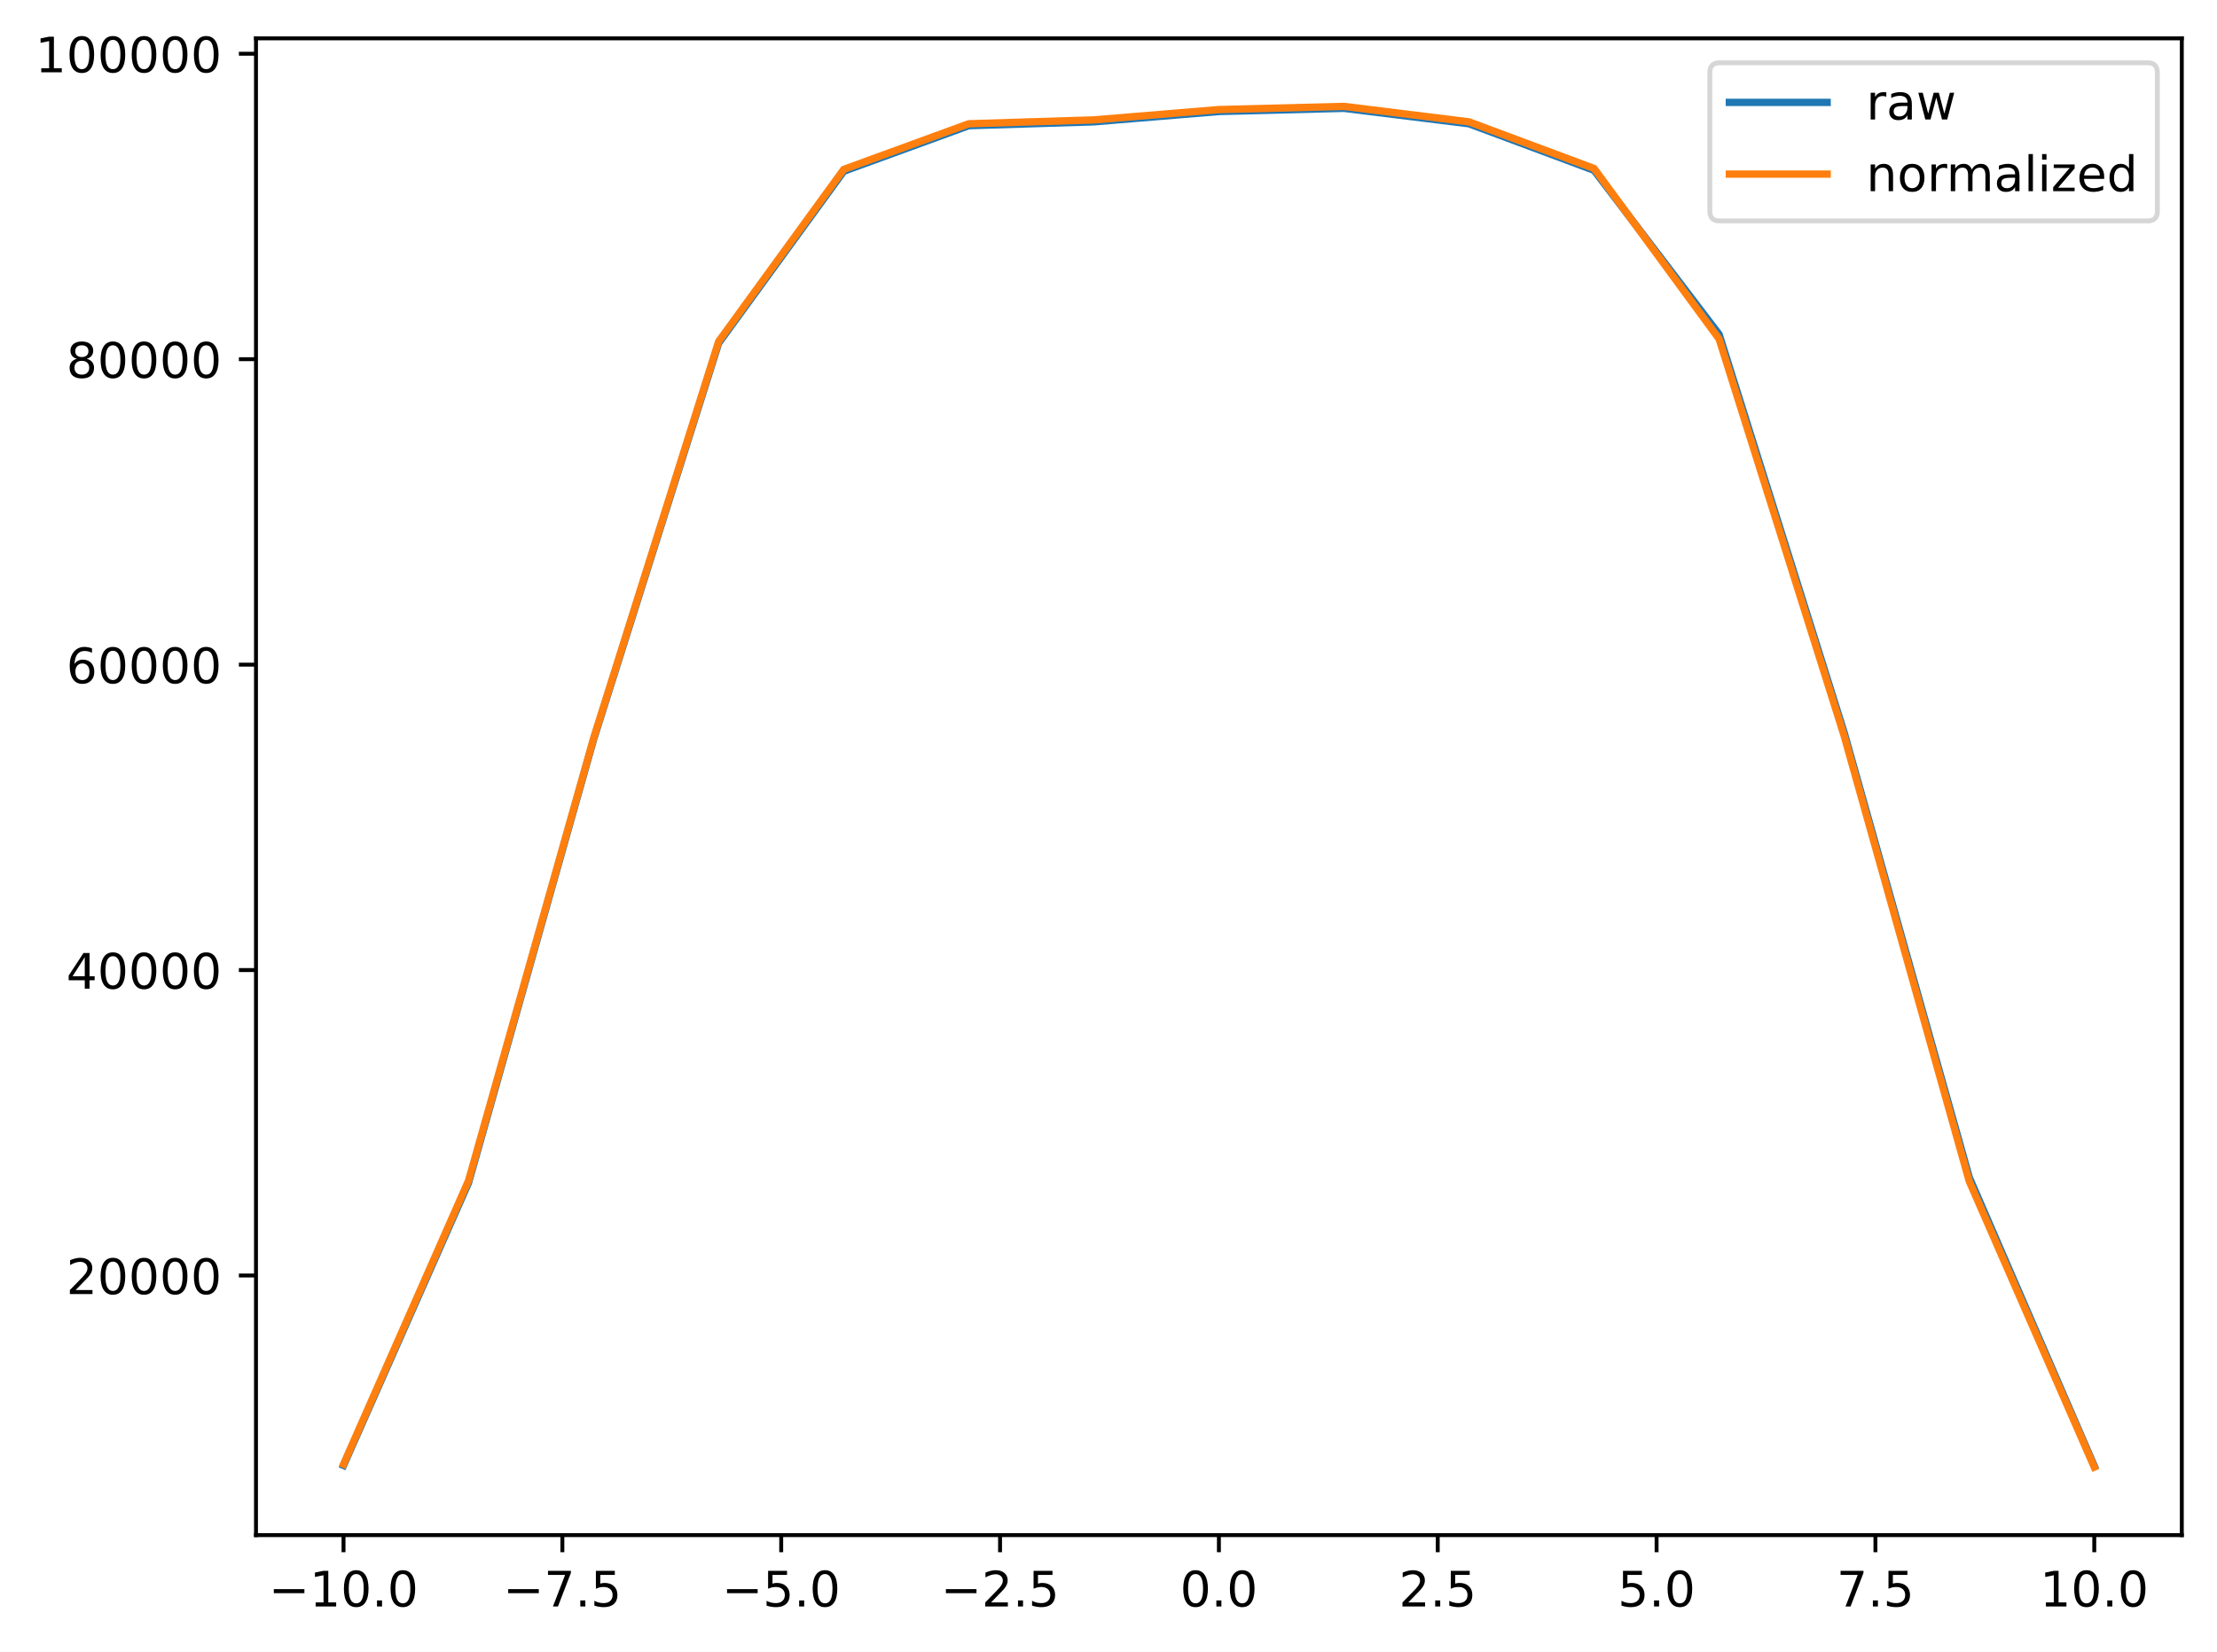
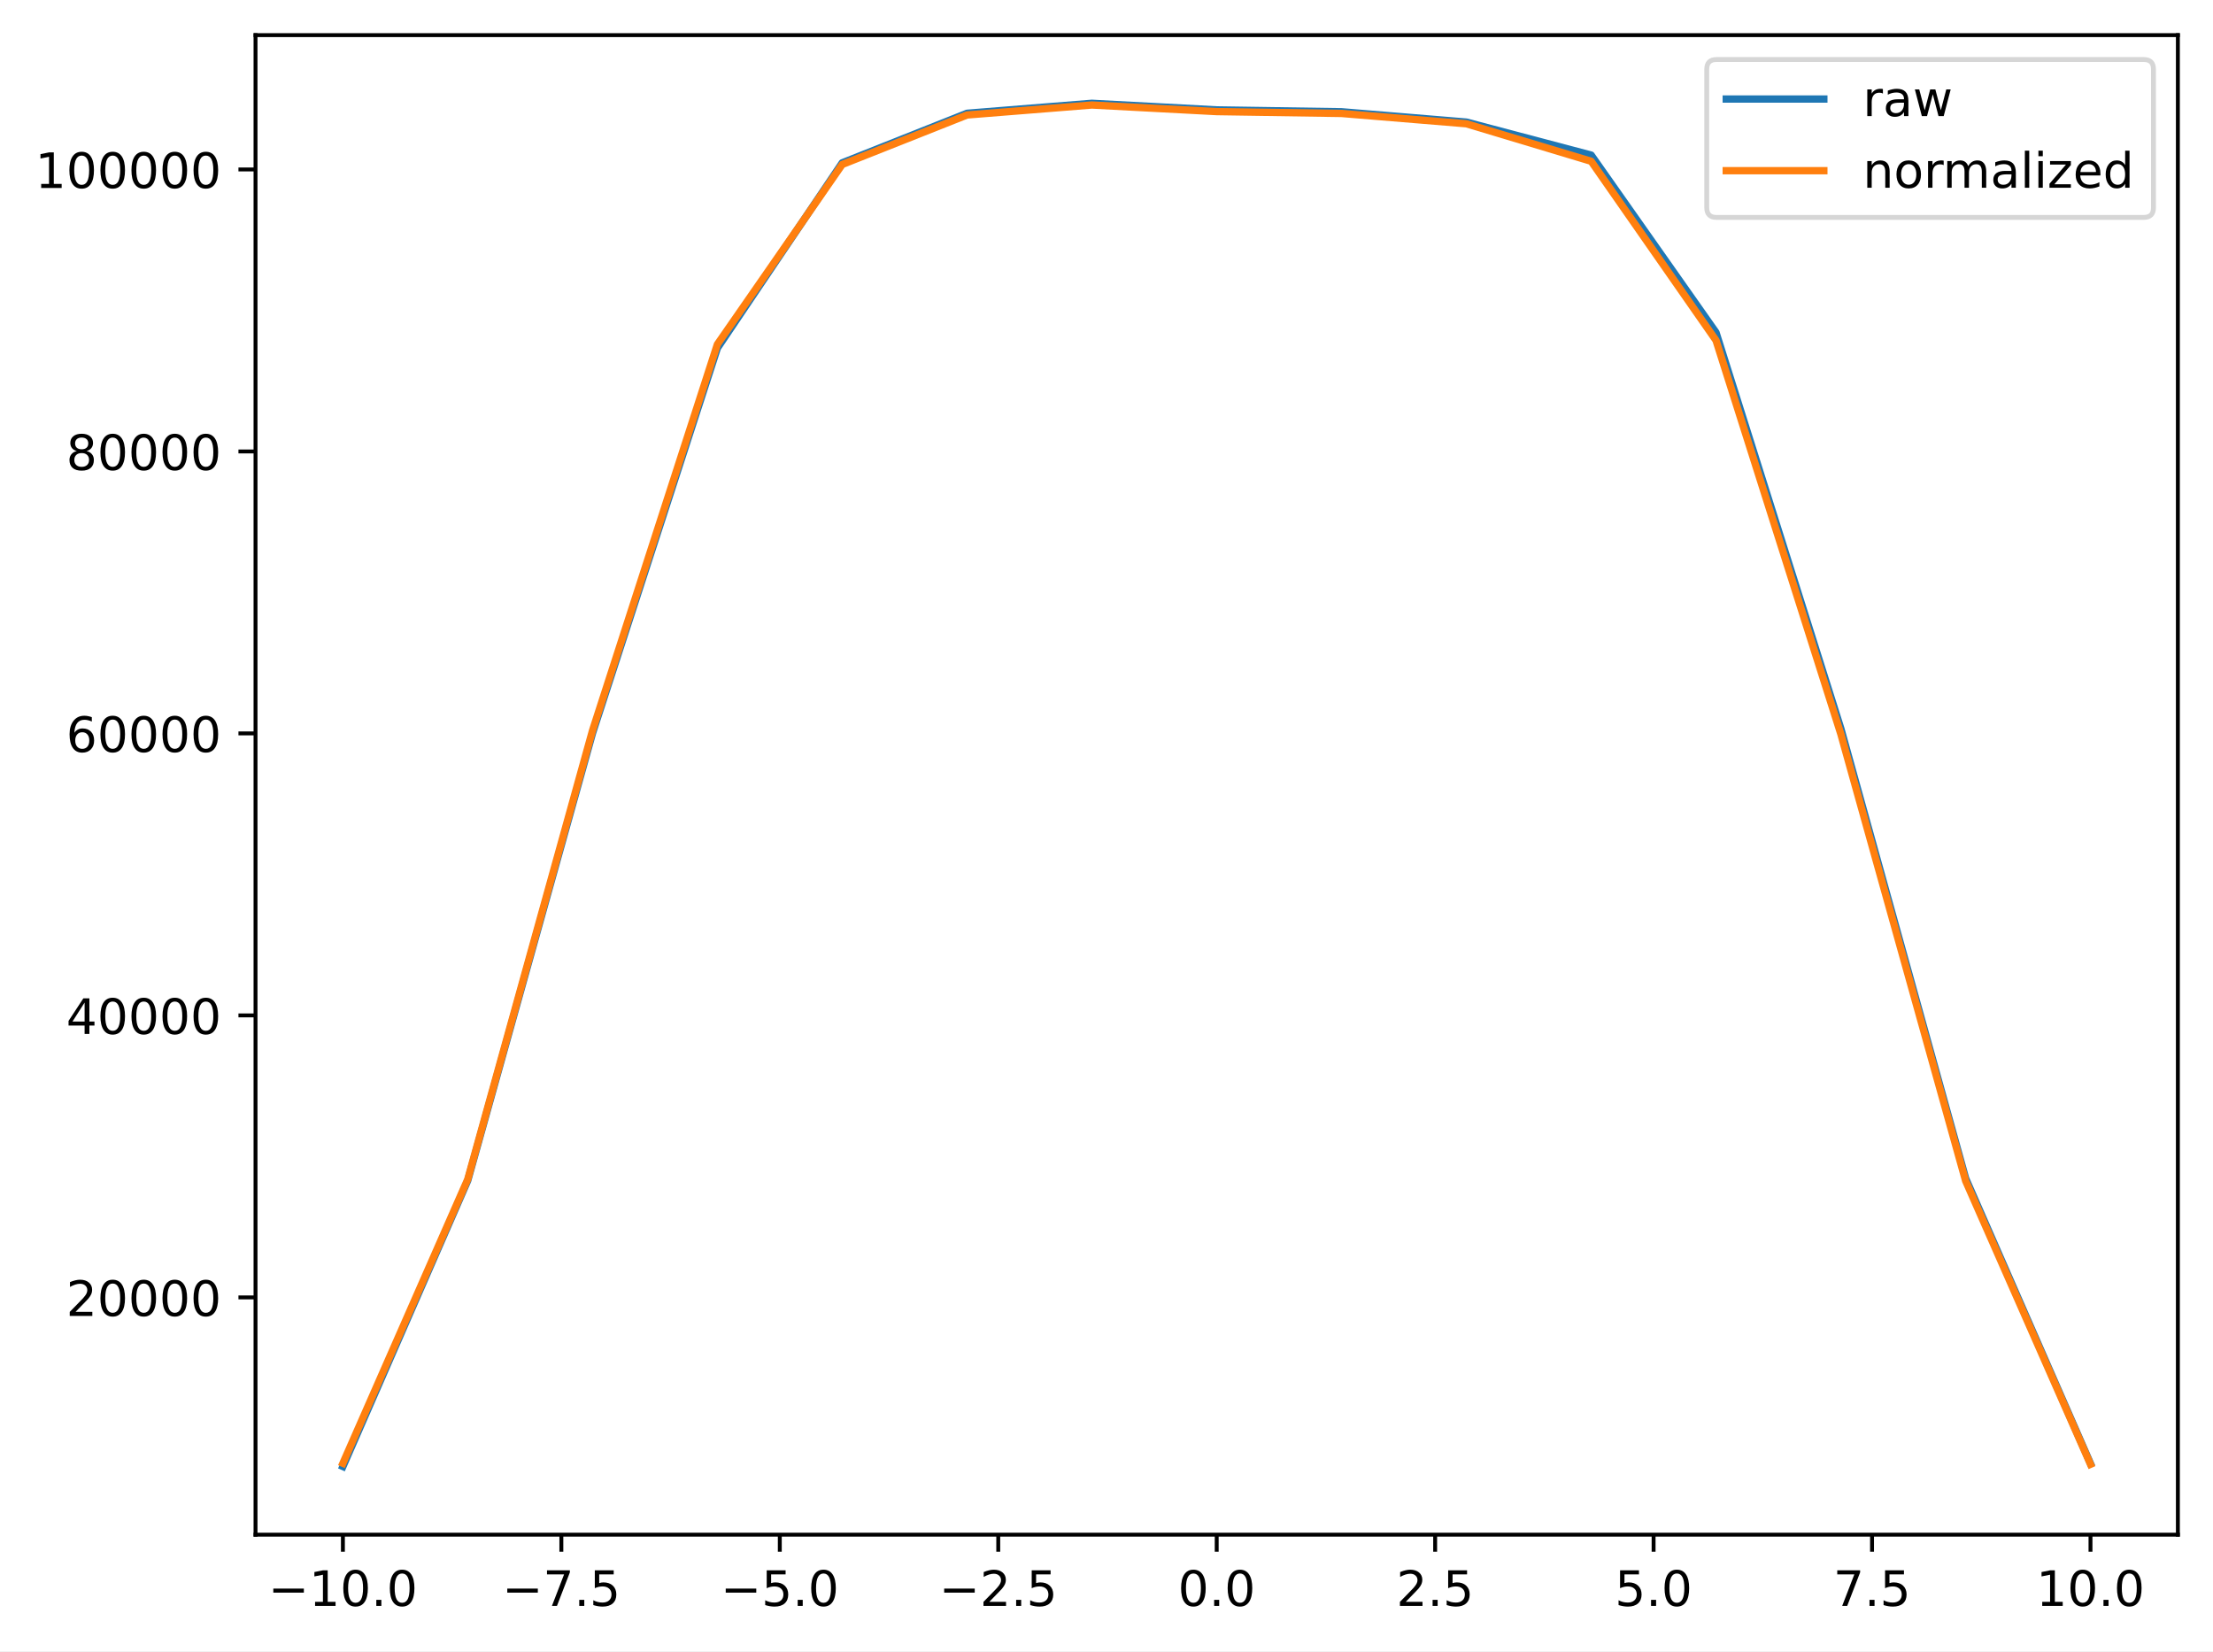
- <svg xmlns="http://www.w3.org/2000/svg" xmlns:xlink="http://www.w3.org/1999/xlink" height="337.987pt" version="1.1" viewBox="0 0 453.6 337.987" width="453.6pt">
+ <svg xmlns="http://www.w3.org/2000/svg" xmlns:xlink="http://www.w3.org/1999/xlink" height="338.4pt" version="1.1" viewBox="0 0 453.6 338.4" width="453.6pt">
  <defs>
    <style type="text/css">
*{stroke-linecap:butt;stroke-linejoin:round;}
  </style>
  </defs>
  <g id="figure_1">
    <g id="patch_1">
-       <path d="M 0 337.987  L 453.6 337.987  L 453.6 0  L 0 0  z " style="fill:#ffffff;" />
+       <path d="M 0 338.4  L 453.6 338.4  L 453.6 0  L 0 0  z " style="fill:#ffffff;" />
    </g>
    <g id="axes_1">
      <g id="patch_2">
-         <path d="M 52.375 314.109  L 446.4 314.109  L 446.4 7.847  L 52.375 7.847  z " style="fill:#ffffff;" />
+         <path d="M 52.375 314.522  L 446.4 314.522  L 446.4 7.2  L 52.375 7.2  z " style="fill:#ffffff;" />
      </g>
      <g id="matplotlib.axis_1">
        <g id="xtick_1">
          <g id="line2d_1">
            <defs>
-               <path d="M 0 0  L 0 3.5  " id="m1e432ecb9d" style="stroke:#000000;stroke-width:0.8;" />
-             </defs>
-             <g>
-               <use style="stroke:#000000;stroke-width:0.8;" x="70.285" xlink:href="#m1e432ecb9d" y="314.109" />
+               <path d="M 0 0  L 0 3.5  " id="m6383fa5a9d" style="stroke:#000000;stroke-width:0.8;" />
+             </defs>
+             <g>
+               <use style="stroke:#000000;stroke-width:0.8;" x="70.285" xlink:href="#m6383fa5a9d" y="314.522" />
            </g>
          </g>
          <g id="text_1">
            <defs>
              <path d="M 10.594 35.5  L 73.188 35.5  L 73.188 27.203  L 10.594 27.203  z " id="DejaVuSans-8722" />
              <path d="M 12.406 8.297  L 28.516 8.297  L 28.516 63.922  L 10.984 60.406  L 10.984 69.391  L 28.422 72.906  L 38.281 72.906  L 38.281 8.297  L 54.391 8.297  L 54.391 0  L 12.406 0  z " id="DejaVuSans-49" />
              <path d="M 31.781 66.406  Q 24.172 66.406 20.328 58.906  Q 16.5 51.422 16.5 36.375  Q 16.5 21.391 20.328 13.891  Q 24.172 6.391 31.781 6.391  Q 39.453 6.391 43.281 13.891  Q 47.125 21.391 47.125 36.375  Q 47.125 51.422 43.281 58.906  Q 39.453 66.406 31.781 66.406  z M 31.781 74.219  Q 44.047 74.219 50.516 64.516  Q 56.984 54.828 56.984 36.375  Q 56.984 17.969 50.516 8.266  Q 44.047 -1.422 31.781 -1.422  Q 19.531 -1.422 13.062 8.266  Q 6.594 17.969 6.594 36.375  Q 6.594 54.828 13.062 64.516  Q 19.531 74.219 31.781 74.219  z " id="DejaVuSans-48" />
              <path d="M 10.688 12.406  L 21 12.406  L 21 0  L 10.688 0  z " id="DejaVuSans-46" />
            </defs>
-             <g transform="translate(54.96257 328.7071)scale(0.1 -0.1)">
+             <g transform="translate(54.96257 329.1203)scale(0.1 -0.1)">
              <use xlink:href="#DejaVuSans-8722" />
              <use x="83.789" xlink:href="#DejaVuSans-49" />
              <use x="147.412" xlink:href="#DejaVuSans-48" />
              <use x="211.035" xlink:href="#DejaVuSans-46" />
              <use x="242.822" xlink:href="#DejaVuSans-48" />
            </g>
          </g>
        </g>
        <g id="xtick_2">
          <g id="line2d_2">
            <g>
-               <use style="stroke:#000000;stroke-width:0.8;" x="115.061" xlink:href="#m1e432ecb9d" y="314.109" />
+               <use style="stroke:#000000;stroke-width:0.8;" x="115.061" xlink:href="#m6383fa5a9d" y="314.522" />
            </g>
          </g>
          <g id="text_2">
            <defs>
              <path d="M 8.203 72.906  L 55.078 72.906  L 55.078 68.703  L 28.609 0  L 18.312 0  L 43.219 64.594  L 8.203 64.594  z " id="DejaVuSans-55" />
              <path d="M 10.797 72.906  L 49.516 72.906  L 49.516 64.594  L 19.828 64.594  L 19.828 46.734  Q 21.969 47.469 24.109 47.828  Q 26.266 48.188 28.422 48.188  Q 40.625 48.188 47.75 41.5  Q 54.891 34.812 54.891 23.391  Q 54.891 11.625 47.562 5.094  Q 40.234 -1.422 26.906 -1.422  Q 22.312 -1.422 17.547 -0.641  Q 12.797 0.141 7.719 1.703  L 7.719 11.625  Q 12.109 9.234 16.797 8.062  Q 21.484 6.891 26.703 6.891  Q 35.156 6.891 40.078 11.328  Q 45.016 15.766 45.016 23.391  Q 45.016 31 40.078 35.438  Q 35.156 39.891 26.703 39.891  Q 22.75 39.891 18.812 39.016  Q 14.891 38.141 10.797 36.281  z " id="DejaVuSans-53" />
            </defs>
-             <g transform="translate(102.9194 328.7071)scale(0.1 -0.1)">
+             <g transform="translate(102.9194 329.1203)scale(0.1 -0.1)">
              <use xlink:href="#DejaVuSans-8722" />
              <use x="83.789" xlink:href="#DejaVuSans-55" />
              <use x="147.412" xlink:href="#DejaVuSans-46" />
              <use x="179.199" xlink:href="#DejaVuSans-53" />
            </g>
          </g>
        </g>
        <g id="xtick_3">
          <g id="line2d_3">
            <g>
-               <use style="stroke:#000000;stroke-width:0.8;" x="159.836" xlink:href="#m1e432ecb9d" y="314.109" />
+               <use style="stroke:#000000;stroke-width:0.8;" x="159.836" xlink:href="#m6383fa5a9d" y="314.522" />
            </g>
          </g>
          <g id="text_3">
-             <g transform="translate(147.695 328.7071)scale(0.1 -0.1)">
+             <g transform="translate(147.695 329.1203)scale(0.1 -0.1)">
              <use xlink:href="#DejaVuSans-8722" />
              <use x="83.789" xlink:href="#DejaVuSans-53" />
              <use x="147.412" xlink:href="#DejaVuSans-46" />
              <use x="179.199" xlink:href="#DejaVuSans-48" />
            </g>
          </g>
        </g>
        <g id="xtick_4">
          <g id="line2d_4">
            <g>
-               <use style="stroke:#000000;stroke-width:0.8;" x="204.612" xlink:href="#m1e432ecb9d" y="314.109" />
+               <use style="stroke:#000000;stroke-width:0.8;" x="204.612" xlink:href="#m6383fa5a9d" y="314.522" />
            </g>
          </g>
          <g id="text_4">
            <defs>
              <path d="M 19.188 8.297  L 53.609 8.297  L 53.609 0  L 7.328 0  L 7.328 8.297  Q 12.938 14.109 22.625 23.891  Q 32.328 33.688 34.812 36.531  Q 39.547 41.844 41.422 45.531  Q 43.312 49.219 43.312 52.781  Q 43.312 58.594 39.234 62.25  Q 35.156 65.922 28.609 65.922  Q 23.969 65.922 18.812 64.312  Q 13.672 62.703 7.812 59.422  L 7.812 69.391  Q 13.766 71.781 18.938 73  Q 24.125 74.219 28.422 74.219  Q 39.75 74.219 46.484 68.547  Q 53.219 62.891 53.219 53.422  Q 53.219 48.922 51.531 44.891  Q 49.859 40.875 45.406 35.406  Q 44.188 33.984 37.641 27.219  Q 31.109 20.453 19.188 8.297  z " id="DejaVuSans-50" />
            </defs>
-             <g transform="translate(192.4705 328.7071)scale(0.1 -0.1)">
+             <g transform="translate(192.4705 329.1203)scale(0.1 -0.1)">
              <use xlink:href="#DejaVuSans-8722" />
              <use x="83.789" xlink:href="#DejaVuSans-50" />
              <use x="147.412" xlink:href="#DejaVuSans-46" />
              <use x="179.199" xlink:href="#DejaVuSans-53" />
            </g>
          </g>
        </g>
        <g id="xtick_5">
          <g id="line2d_5">
            <g>
-               <use style="stroke:#000000;stroke-width:0.8;" x="249.387" xlink:href="#m1e432ecb9d" y="314.109" />
+               <use style="stroke:#000000;stroke-width:0.8;" x="249.387" xlink:href="#m6383fa5a9d" y="314.522" />
            </g>
          </g>
          <g id="text_5">
-             <g transform="translate(241.4359 328.7071)scale(0.1 -0.1)">
+             <g transform="translate(241.4359 329.1203)scale(0.1 -0.1)">
              <use xlink:href="#DejaVuSans-48" />
              <use x="63.623" xlink:href="#DejaVuSans-46" />
              <use x="95.41" xlink:href="#DejaVuSans-48" />
            </g>
          </g>
        </g>
        <g id="xtick_6">
          <g id="line2d_6">
            <g>
-               <use style="stroke:#000000;stroke-width:0.8;" x="294.163" xlink:href="#m1e432ecb9d" y="314.109" />
+               <use style="stroke:#000000;stroke-width:0.8;" x="294.163" xlink:href="#m6383fa5a9d" y="314.522" />
            </g>
          </g>
          <g id="text_6">
-             <g transform="translate(286.2115 328.7071)scale(0.1 -0.1)">
+             <g transform="translate(286.2115 329.1203)scale(0.1 -0.1)">
              <use xlink:href="#DejaVuSans-50" />
              <use x="63.623" xlink:href="#DejaVuSans-46" />
              <use x="95.41" xlink:href="#DejaVuSans-53" />
            </g>
          </g>
        </g>
        <g id="xtick_7">
          <g id="line2d_7">
            <g>
-               <use style="stroke:#000000;stroke-width:0.8;" x="338.939" xlink:href="#m1e432ecb9d" y="314.109" />
+               <use style="stroke:#000000;stroke-width:0.8;" x="338.939" xlink:href="#m6383fa5a9d" y="314.522" />
            </g>
          </g>
          <g id="text_7">
-             <g transform="translate(330.9871 328.7071)scale(0.1 -0.1)">
+             <g transform="translate(330.9871 329.1203)scale(0.1 -0.1)">
              <use xlink:href="#DejaVuSans-53" />
              <use x="63.623" xlink:href="#DejaVuSans-46" />
              <use x="95.41" xlink:href="#DejaVuSans-48" />
            </g>
          </g>
        </g>
        <g id="xtick_8">
          <g id="line2d_8">
            <g>
-               <use style="stroke:#000000;stroke-width:0.8;" x="383.714" xlink:href="#m1e432ecb9d" y="314.109" />
+               <use style="stroke:#000000;stroke-width:0.8;" x="383.714" xlink:href="#m6383fa5a9d" y="314.522" />
            </g>
          </g>
          <g id="text_8">
-             <g transform="translate(375.7626 328.7071)scale(0.1 -0.1)">
+             <g transform="translate(375.7626 329.1203)scale(0.1 -0.1)">
              <use xlink:href="#DejaVuSans-55" />
              <use x="63.623" xlink:href="#DejaVuSans-46" />
              <use x="95.41" xlink:href="#DejaVuSans-53" />
            </g>
          </g>
        </g>
        <g id="xtick_9">
          <g id="line2d_9">
            <g>
-               <use style="stroke:#000000;stroke-width:0.8;" x="428.49" xlink:href="#m1e432ecb9d" y="314.109" />
+               <use style="stroke:#000000;stroke-width:0.8;" x="428.49" xlink:href="#m6383fa5a9d" y="314.522" />
            </g>
          </g>
          <g id="text_9">
-             <g transform="translate(417.357 328.7071)scale(0.1 -0.1)">
+             <g transform="translate(417.357 329.1203)scale(0.1 -0.1)">
              <use xlink:href="#DejaVuSans-49" />
              <use x="63.623" xlink:href="#DejaVuSans-48" />
              <use x="127.246" xlink:href="#DejaVuSans-46" />
              <use x="159.033" xlink:href="#DejaVuSans-48" />
            </g>
          </g>
        </g>
      </g>
      <g id="matplotlib.axis_2">
        <g id="ytick_1">
          <g id="line2d_10">
            <defs>
-               <path d="M 0 0  L -3.5 0  " id="md4a2013b54" style="stroke:#000000;stroke-width:0.8;" />
-             </defs>
-             <g>
-               <use style="stroke:#000000;stroke-width:0.8;" x="52.375" xlink:href="#md4a2013b54" y="260.986" />
+               <path d="M 0 0  L -3.5 0  " id="m642212fd2b" style="stroke:#000000;stroke-width:0.8;" />
+             </defs>
+             <g>
+               <use style="stroke:#000000;stroke-width:0.8;" x="52.375" xlink:href="#m642212fd2b" y="265.892" />
            </g>
          </g>
          <g id="text_10">
-             <g transform="translate(13.5625 264.7852)scale(0.1 -0.1)">
+             <g transform="translate(13.5625 269.6916)scale(0.1 -0.1)">
              <use xlink:href="#DejaVuSans-50" />
              <use x="63.623" xlink:href="#DejaVuSans-48" />
              <use x="127.246" xlink:href="#DejaVuSans-48" />
              <use x="190.869" xlink:href="#DejaVuSans-48" />
              <use x="254.492" xlink:href="#DejaVuSans-48" />
            </g>
          </g>
        </g>
        <g id="ytick_2">
          <g id="line2d_11">
            <g>
-               <use style="stroke:#000000;stroke-width:0.8;" x="52.375" xlink:href="#md4a2013b54" y="198.489" />
+               <use style="stroke:#000000;stroke-width:0.8;" x="52.375" xlink:href="#m642212fd2b" y="208.101" />
            </g>
          </g>
          <g id="text_11">
            <defs>
              <path d="M 37.797 64.312  L 12.891 25.391  L 37.797 25.391  z M 35.203 72.906  L 47.609 72.906  L 47.609 25.391  L 58.016 25.391  L 58.016 17.188  L 47.609 17.188  L 47.609 0  L 37.797 0  L 37.797 17.188  L 4.891 17.188  L 4.891 26.703  z " id="DejaVuSans-52" />
            </defs>
-             <g transform="translate(13.5625 202.2885)scale(0.1 -0.1)">
+             <g transform="translate(13.5625 211.9002)scale(0.1 -0.1)">
              <use xlink:href="#DejaVuSans-52" />
              <use x="63.623" xlink:href="#DejaVuSans-48" />
              <use x="127.246" xlink:href="#DejaVuSans-48" />
              <use x="190.869" xlink:href="#DejaVuSans-48" />
              <use x="254.492" xlink:href="#DejaVuSans-48" />
            </g>
          </g>
        </g>
        <g id="ytick_3">
          <g id="line2d_12">
            <g>
-               <use style="stroke:#000000;stroke-width:0.8;" x="52.375" xlink:href="#md4a2013b54" y="135.993" />
+               <use style="stroke:#000000;stroke-width:0.8;" x="52.375" xlink:href="#m642212fd2b" y="150.31" />
            </g>
          </g>
          <g id="text_12">
            <defs>
              <path d="M 33.016 40.375  Q 26.375 40.375 22.484 35.828  Q 18.609 31.297 18.609 23.391  Q 18.609 15.531 22.484 10.953  Q 26.375 6.391 33.016 6.391  Q 39.656 6.391 43.531 10.953  Q 47.406 15.531 47.406 23.391  Q 47.406 31.297 43.531 35.828  Q 39.656 40.375 33.016 40.375  z M 52.594 71.297  L 52.594 62.312  Q 48.875 64.062 45.094 64.984  Q 41.312 65.922 37.594 65.922  Q 27.828 65.922 22.672 59.328  Q 17.531 52.734 16.797 39.406  Q 19.672 43.656 24.016 45.922  Q 28.375 48.188 33.594 48.188  Q 44.578 48.188 50.953 41.516  Q 57.328 34.859 57.328 23.391  Q 57.328 12.156 50.688 5.359  Q 44.047 -1.422 33.016 -1.422  Q 20.359 -1.422 13.672 8.266  Q 6.984 17.969 6.984 36.375  Q 6.984 53.656 15.188 63.938  Q 23.391 74.219 37.203 74.219  Q 40.922 74.219 44.703 73.484  Q 48.484 72.75 52.594 71.297  z " id="DejaVuSans-54" />
            </defs>
-             <g transform="translate(13.5625 139.7918)scale(0.1 -0.1)">
+             <g transform="translate(13.5625 154.1089)scale(0.1 -0.1)">
              <use xlink:href="#DejaVuSans-54" />
              <use x="63.623" xlink:href="#DejaVuSans-48" />
              <use x="127.246" xlink:href="#DejaVuSans-48" />
              <use x="190.869" xlink:href="#DejaVuSans-48" />
              <use x="254.492" xlink:href="#DejaVuSans-48" />
            </g>
          </g>
        </g>
        <g id="ytick_4">
          <g id="line2d_13">
            <g>
-               <use style="stroke:#000000;stroke-width:0.8;" x="52.375" xlink:href="#md4a2013b54" y="73.496" />
+               <use style="stroke:#000000;stroke-width:0.8;" x="52.375" xlink:href="#m642212fd2b" y="92.518" />
            </g>
          </g>
          <g id="text_13">
            <defs>
              <path d="M 31.781 34.625  Q 24.75 34.625 20.719 30.859  Q 16.703 27.094 16.703 20.516  Q 16.703 13.922 20.719 10.156  Q 24.75 6.391 31.781 6.391  Q 38.812 6.391 42.859 10.172  Q 46.922 13.969 46.922 20.516  Q 46.922 27.094 42.891 30.859  Q 38.875 34.625 31.781 34.625  z M 21.922 38.812  Q 15.578 40.375 12.031 44.719  Q 8.5 49.078 8.5 55.328  Q 8.5 64.062 14.719 69.141  Q 20.953 74.219 31.781 74.219  Q 42.672 74.219 48.875 69.141  Q 55.078 64.062 55.078 55.328  Q 55.078 49.078 51.531 44.719  Q 48 40.375 41.703 38.812  Q 48.828 37.156 52.797 32.312  Q 56.781 27.484 56.781 20.516  Q 56.781 9.906 50.312 4.234  Q 43.844 -1.422 31.781 -1.422  Q 19.734 -1.422 13.25 4.234  Q 6.781 9.906 6.781 20.516  Q 6.781 27.484 10.781 32.312  Q 14.797 37.156 21.922 38.812  z M 18.312 54.391  Q 18.312 48.734 21.844 45.562  Q 25.391 42.391 31.781 42.391  Q 38.141 42.391 41.719 45.562  Q 45.312 48.734 45.312 54.391  Q 45.312 60.062 41.719 63.234  Q 38.141 66.406 31.781 66.406  Q 25.391 66.406 21.844 63.234  Q 18.312 60.062 18.312 54.391  z " id="DejaVuSans-56" />
            </defs>
-             <g transform="translate(13.5625 77.29513)scale(0.1 -0.1)">
+             <g transform="translate(13.5625 96.31757)scale(0.1 -0.1)">
              <use xlink:href="#DejaVuSans-56" />
              <use x="63.623" xlink:href="#DejaVuSans-48" />
              <use x="127.246" xlink:href="#DejaVuSans-48" />
              <use x="190.869" xlink:href="#DejaVuSans-48" />
              <use x="254.492" xlink:href="#DejaVuSans-48" />
            </g>
          </g>
        </g>
        <g id="ytick_5">
          <g id="line2d_14">
            <g>
-               <use style="stroke:#000000;stroke-width:0.8;" x="52.375" xlink:href="#md4a2013b54" y="10.999" />
+               <use style="stroke:#000000;stroke-width:0.8;" x="52.375" xlink:href="#m642212fd2b" y="34.727" />
            </g>
          </g>
          <g id="text_14">
-             <g transform="translate(7.2 14.79844)scale(0.1 -0.1)">
+             <g transform="translate(7.2 38.52624)scale(0.1 -0.1)">
              <use xlink:href="#DejaVuSans-49" />
              <use x="63.623" xlink:href="#DejaVuSans-48" />
              <use x="127.246" xlink:href="#DejaVuSans-48" />
              <use x="190.869" xlink:href="#DejaVuSans-48" />
              <use x="254.492" xlink:href="#DejaVuSans-48" />
              <use x="318.115" xlink:href="#DejaVuSans-48" />
            </g>
          </g>
        </g>
      </g>
      <g id="line2d_15">
-         <path clip-path="url(#pba1dda8dbb)" d="M 70.285 299.85  L 95.871 241.984  L 121.457 151.273  L 147.043 70.196  L 172.629 35.042  L 198.215 25.717  L 223.801 24.93  L 249.387 22.817  L 274.974 22.167  L 300.56 25.327  L 326.146 34.851  L 351.732 68.415  L 377.318 149.923  L 402.904 240.887  L 428.49 299.962  " style="fill:none;stroke:#1f77b4;stroke-linecap:square;stroke-width:1.5;" />
+         <path clip-path="url(#p6a714c75bf)" d="M 70.285 300.553  L 95.871 241.952  L 121.457 150.229  L 147.043 71.338  L 172.629 33.372  L 198.215 23.215  L 223.801 21.169  L 249.387 22.521  L 274.974 22.903  L 300.56 25.018  L 326.146 31.785  L 351.732 68.136  L 377.318 149.321  L 402.904 241.507  L 428.49 299.949  " style="fill:none;stroke:#1f77b4;stroke-linecap:square;stroke-width:1.5;" />
      </g>
      <g id="line2d_16">
-         <path clip-path="url(#pba1dda8dbb)" d="M 70.285 299.619  L 95.871 241.554  L 121.457 151.045  L 147.043 69.861  L 172.629 34.66  L 198.215 25.323  L 223.801 24.534  L 249.387 22.419  L 274.974 21.768  L 300.56 24.932  L 326.146 34.469  L 351.732 69.359  L 377.318 150.566  L 402.904 241.68  L 428.49 300.188  " style="fill:none;stroke:#ff7f0e;stroke-linecap:square;stroke-width:1.5;" />
+         <path clip-path="url(#p6a714c75bf)" d="M 70.285 299.892  L 95.871 241.703  L 121.457 149.699  L 147.043 70.568  L 172.629 33.708  L 198.215 23.563  L 223.801 21.519  L 249.387 22.87  L 274.974 23.251  L 300.56 25.364  L 326.146 33.054  L 351.732 69.761  L 377.318 150.43  L 402.904 242.03  L 428.49 300.1  " style="fill:none;stroke:#ff7f0e;stroke-linecap:square;stroke-width:1.5;" />
      </g>
      <g id="patch_3">
-         <path d="M 52.375 314.109  L 52.375 7.847  " style="fill:none;stroke:#000000;stroke-linecap:square;stroke-linejoin:miter;stroke-width:0.8;" />
+         <path d="M 52.375 314.522  L 52.375 7.2  " style="fill:none;stroke:#000000;stroke-linecap:square;stroke-linejoin:miter;stroke-width:0.8;" />
      </g>
      <g id="patch_4">
-         <path d="M 446.4 314.109  L 446.4 7.847  " style="fill:none;stroke:#000000;stroke-linecap:square;stroke-linejoin:miter;stroke-width:0.8;" />
+         <path d="M 446.4 314.522  L 446.4 7.2  " style="fill:none;stroke:#000000;stroke-linecap:square;stroke-linejoin:miter;stroke-width:0.8;" />
      </g>
      <g id="patch_5">
-         <path d="M 52.375 314.109  L 446.4 314.109  " style="fill:none;stroke:#000000;stroke-linecap:square;stroke-linejoin:miter;stroke-width:0.8;" />
+         <path d="M 52.375 314.522  L 446.4 314.522  " style="fill:none;stroke:#000000;stroke-linecap:square;stroke-linejoin:miter;stroke-width:0.8;" />
      </g>
      <g id="patch_6">
-         <path d="M 52.375 7.847  L 446.4 7.847  " style="fill:none;stroke:#000000;stroke-linecap:square;stroke-linejoin:miter;stroke-width:0.8;" />
+         <path d="M 52.375 7.2  L 446.4 7.2  " style="fill:none;stroke:#000000;stroke-linecap:square;stroke-linejoin:miter;stroke-width:0.8;" />
      </g>
      <g id="legend_1">
        <g id="patch_7">
-           <path d="M 351.833 45.204  L 439.4 45.204  Q 441.4 45.204 441.4 43.204  L 441.4 14.847  Q 441.4 12.847 439.4 12.847  L 351.833 12.847  Q 349.833 12.847 349.833 14.847  L 349.833 43.204  Q 349.833 45.204 351.833 45.204  z " style="fill:#ffffff;opacity:0.8;stroke:#cccccc;stroke-linejoin:miter;" />
+           <path d="M 351.833 44.556  L 439.4 44.556  Q 441.4 44.556 441.4 42.556  L 441.4 14.2  Q 441.4 12.2 439.4 12.2  L 351.833 12.2  Q 349.833 12.2 349.833 14.2  L 349.833 42.556  Q 349.833 44.556 351.833 44.556  z " style="fill:#ffffff;opacity:0.8;stroke:#cccccc;stroke-linejoin:miter;" />
        </g>
        <g id="line2d_17">
-           <path d="M 353.833 20.946  L 373.833 20.946  " style="fill:none;stroke:#1f77b4;stroke-linecap:square;stroke-width:1.5;" />
+           <path d="M 353.833 20.298  L 373.833 20.298  " style="fill:none;stroke:#1f77b4;stroke-linecap:square;stroke-width:1.5;" />
        </g>
        <g id="line2d_18" />
        <g id="text_15">
          <defs>
            <path d="M 41.109 46.297  Q 39.594 47.172 37.812 47.578  Q 36.031 48 33.891 48  Q 26.266 48 22.188 43.047  Q 18.109 38.094 18.109 28.812  L 18.109 0  L 9.078 0  L 9.078 54.688  L 18.109 54.688  L 18.109 46.188  Q 20.953 51.172 25.484 53.578  Q 30.031 56 36.531 56  Q 37.453 56 38.578 55.875  Q 39.703 55.766 41.062 55.516  z " id="DejaVuSans-114" />
            <path d="M 34.281 27.484  Q 23.391 27.484 19.188 25  Q 14.984 22.516 14.984 16.5  Q 14.984 11.719 18.141 8.906  Q 21.297 6.109 26.703 6.109  Q 34.188 6.109 38.703 11.406  Q 43.219 16.703 43.219 25.484  L 43.219 27.484  z M 52.203 31.203  L 52.203 0  L 43.219 0  L 43.219 8.297  Q 40.141 3.328 35.547 0.953  Q 30.953 -1.422 24.312 -1.422  Q 15.922 -1.422 10.953 3.297  Q 6 8.016 6 15.922  Q 6 25.141 12.172 29.828  Q 18.359 34.516 30.609 34.516  L 43.219 34.516  L 43.219 35.406  Q 43.219 41.609 39.141 45  Q 35.062 48.391 27.688 48.391  Q 23 48.391 18.547 47.266  Q 14.109 46.141 10.016 43.891  L 10.016 52.203  Q 14.938 54.109 19.578 55.047  Q 24.219 56 28.609 56  Q 40.484 56 46.344 49.844  Q 52.203 43.703 52.203 31.203  z " id="DejaVuSans-97" />
            <path d="M 4.203 54.688  L 13.188 54.688  L 24.422 12.016  L 35.594 54.688  L 46.188 54.688  L 57.422 12.016  L 68.609 54.688  L 77.594 54.688  L 63.281 0  L 52.688 0  L 40.922 44.828  L 29.109 0  L 18.5 0  z " id="DejaVuSans-119" />
          </defs>
-           <g transform="translate(381.8328 24.44576)scale(0.1 -0.1)">
+           <g transform="translate(381.8328 23.79844)scale(0.1 -0.1)">
            <use xlink:href="#DejaVuSans-114" />
            <use x="41.113" xlink:href="#DejaVuSans-97" />
            <use x="102.393" xlink:href="#DejaVuSans-119" />
          </g>
        </g>
        <g id="line2d_19">
-           <path d="M 353.833 35.624  L 373.833 35.624  " style="fill:none;stroke:#ff7f0e;stroke-linecap:square;stroke-width:1.5;" />
+           <path d="M 353.833 34.977  L 373.833 34.977  " style="fill:none;stroke:#ff7f0e;stroke-linecap:square;stroke-width:1.5;" />
        </g>
        <g id="line2d_20" />
        <g id="text_16">
          <defs>
            <path d="M 54.891 33.016  L 54.891 0  L 45.906 0  L 45.906 32.719  Q 45.906 40.484 42.875 44.328  Q 39.844 48.188 33.797 48.188  Q 26.516 48.188 22.312 43.547  Q 18.109 38.922 18.109 30.906  L 18.109 0  L 9.078 0  L 9.078 54.688  L 18.109 54.688  L 18.109 46.188  Q 21.344 51.125 25.703 53.562  Q 30.078 56 35.797 56  Q 45.219 56 50.047 50.172  Q 54.891 44.344 54.891 33.016  z " id="DejaVuSans-110" />
            <path d="M 30.609 48.391  Q 23.391 48.391 19.188 42.75  Q 14.984 37.109 14.984 27.297  Q 14.984 17.484 19.156 11.844  Q 23.344 6.203 30.609 6.203  Q 37.797 6.203 41.984 11.859  Q 46.188 17.531 46.188 27.297  Q 46.188 37.016 41.984 42.703  Q 37.797 48.391 30.609 48.391  z M 30.609 56  Q 42.328 56 49.016 48.375  Q 55.719 40.766 55.719 27.297  Q 55.719 13.875 49.016 6.219  Q 42.328 -1.422 30.609 -1.422  Q 18.844 -1.422 12.172 6.219  Q 5.516 13.875 5.516 27.297  Q 5.516 40.766 12.172 48.375  Q 18.844 56 30.609 56  z " id="DejaVuSans-111" />
            <path d="M 52 44.188  Q 55.375 50.25 60.062 53.125  Q 64.75 56 71.094 56  Q 79.641 56 84.281 50.016  Q 88.922 44.047 88.922 33.016  L 88.922 0  L 79.891 0  L 79.891 32.719  Q 79.891 40.578 77.094 44.375  Q 74.312 48.188 68.609 48.188  Q 61.625 48.188 57.562 43.547  Q 53.516 38.922 53.516 30.906  L 53.516 0  L 44.484 0  L 44.484 32.719  Q 44.484 40.625 41.703 44.406  Q 38.922 48.188 33.109 48.188  Q 26.219 48.188 22.156 43.531  Q 18.109 38.875 18.109 30.906  L 18.109 0  L 9.078 0  L 9.078 54.688  L 18.109 54.688  L 18.109 46.188  Q 21.188 51.219 25.484 53.609  Q 29.781 56 35.688 56  Q 41.656 56 45.828 52.969  Q 50 49.953 52 44.188  z " id="DejaVuSans-109" />
            <path d="M 9.422 75.984  L 18.406 75.984  L 18.406 0  L 9.422 0  z " id="DejaVuSans-108" />
            <path d="M 9.422 54.688  L 18.406 54.688  L 18.406 0  L 9.422 0  z M 9.422 75.984  L 18.406 75.984  L 18.406 64.594  L 9.422 64.594  z " id="DejaVuSans-105" />
            <path d="M 5.516 54.688  L 48.188 54.688  L 48.188 46.484  L 14.406 7.172  L 48.188 7.172  L 48.188 0  L 4.297 0  L 4.297 8.203  L 38.094 47.516  L 5.516 47.516  z " id="DejaVuSans-122" />
            <path d="M 56.203 29.594  L 56.203 25.203  L 14.891 25.203  Q 15.484 15.922 20.484 11.062  Q 25.484 6.203 34.422 6.203  Q 39.594 6.203 44.453 7.469  Q 49.312 8.734 54.109 11.281  L 54.109 2.781  Q 49.266 0.734 44.188 -0.344  Q 39.109 -1.422 33.891 -1.422  Q 20.797 -1.422 13.156 6.188  Q 5.516 13.812 5.516 26.812  Q 5.516 40.234 12.766 48.109  Q 20.016 56 32.328 56  Q 43.359 56 49.781 48.891  Q 56.203 41.797 56.203 29.594  z M 47.219 32.234  Q 47.125 39.594 43.094 43.984  Q 39.062 48.391 32.422 48.391  Q 24.906 48.391 20.391 44.141  Q 15.875 39.891 15.188 32.172  z " id="DejaVuSans-101" />
            <path d="M 45.406 46.391  L 45.406 75.984  L 54.391 75.984  L 54.391 0  L 45.406 0  L 45.406 8.203  Q 42.578 3.328 38.25 0.953  Q 33.938 -1.422 27.875 -1.422  Q 17.969 -1.422 11.734 6.484  Q 5.516 14.406 5.516 27.297  Q 5.516 40.188 11.734 48.094  Q 17.969 56 27.875 56  Q 33.938 56 38.25 53.625  Q 42.578 51.266 45.406 46.391  z M 14.797 27.297  Q 14.797 17.391 18.875 11.75  Q 22.953 6.109 30.078 6.109  Q 37.203 6.109 41.297 11.75  Q 45.406 17.391 45.406 27.297  Q 45.406 37.203 41.297 42.844  Q 37.203 48.484 30.078 48.484  Q 22.953 48.484 18.875 42.844  Q 14.797 37.203 14.797 27.297  z " id="DejaVuSans-100" />
          </defs>
-           <g transform="translate(381.8328 39.12389)scale(0.1 -0.1)">
+           <g transform="translate(381.8328 38.47656)scale(0.1 -0.1)">
            <use xlink:href="#DejaVuSans-110" />
            <use x="63.379" xlink:href="#DejaVuSans-111" />
            <use x="124.561" xlink:href="#DejaVuSans-114" />
            <use x="163.924" xlink:href="#DejaVuSans-109" />
            <use x="261.336" xlink:href="#DejaVuSans-97" />
            <use x="322.615" xlink:href="#DejaVuSans-108" />
            <use x="350.398" xlink:href="#DejaVuSans-105" />
            <use x="378.182" xlink:href="#DejaVuSans-122" />
            <use x="430.672" xlink:href="#DejaVuSans-101" />
            <use x="492.195" xlink:href="#DejaVuSans-100" />
          </g>
        </g>
      </g>
    </g>
  </g>
  <defs>
-     <clipPath id="pba1dda8dbb">
-       <rect height="306.261" width="394.025" x="52.375" y="7.847" />
+     <clipPath id="p6a714c75bf">
+       <rect height="307.322" width="394.025" x="52.375" y="7.2" />
    </clipPath>
  </defs>
</svg>
